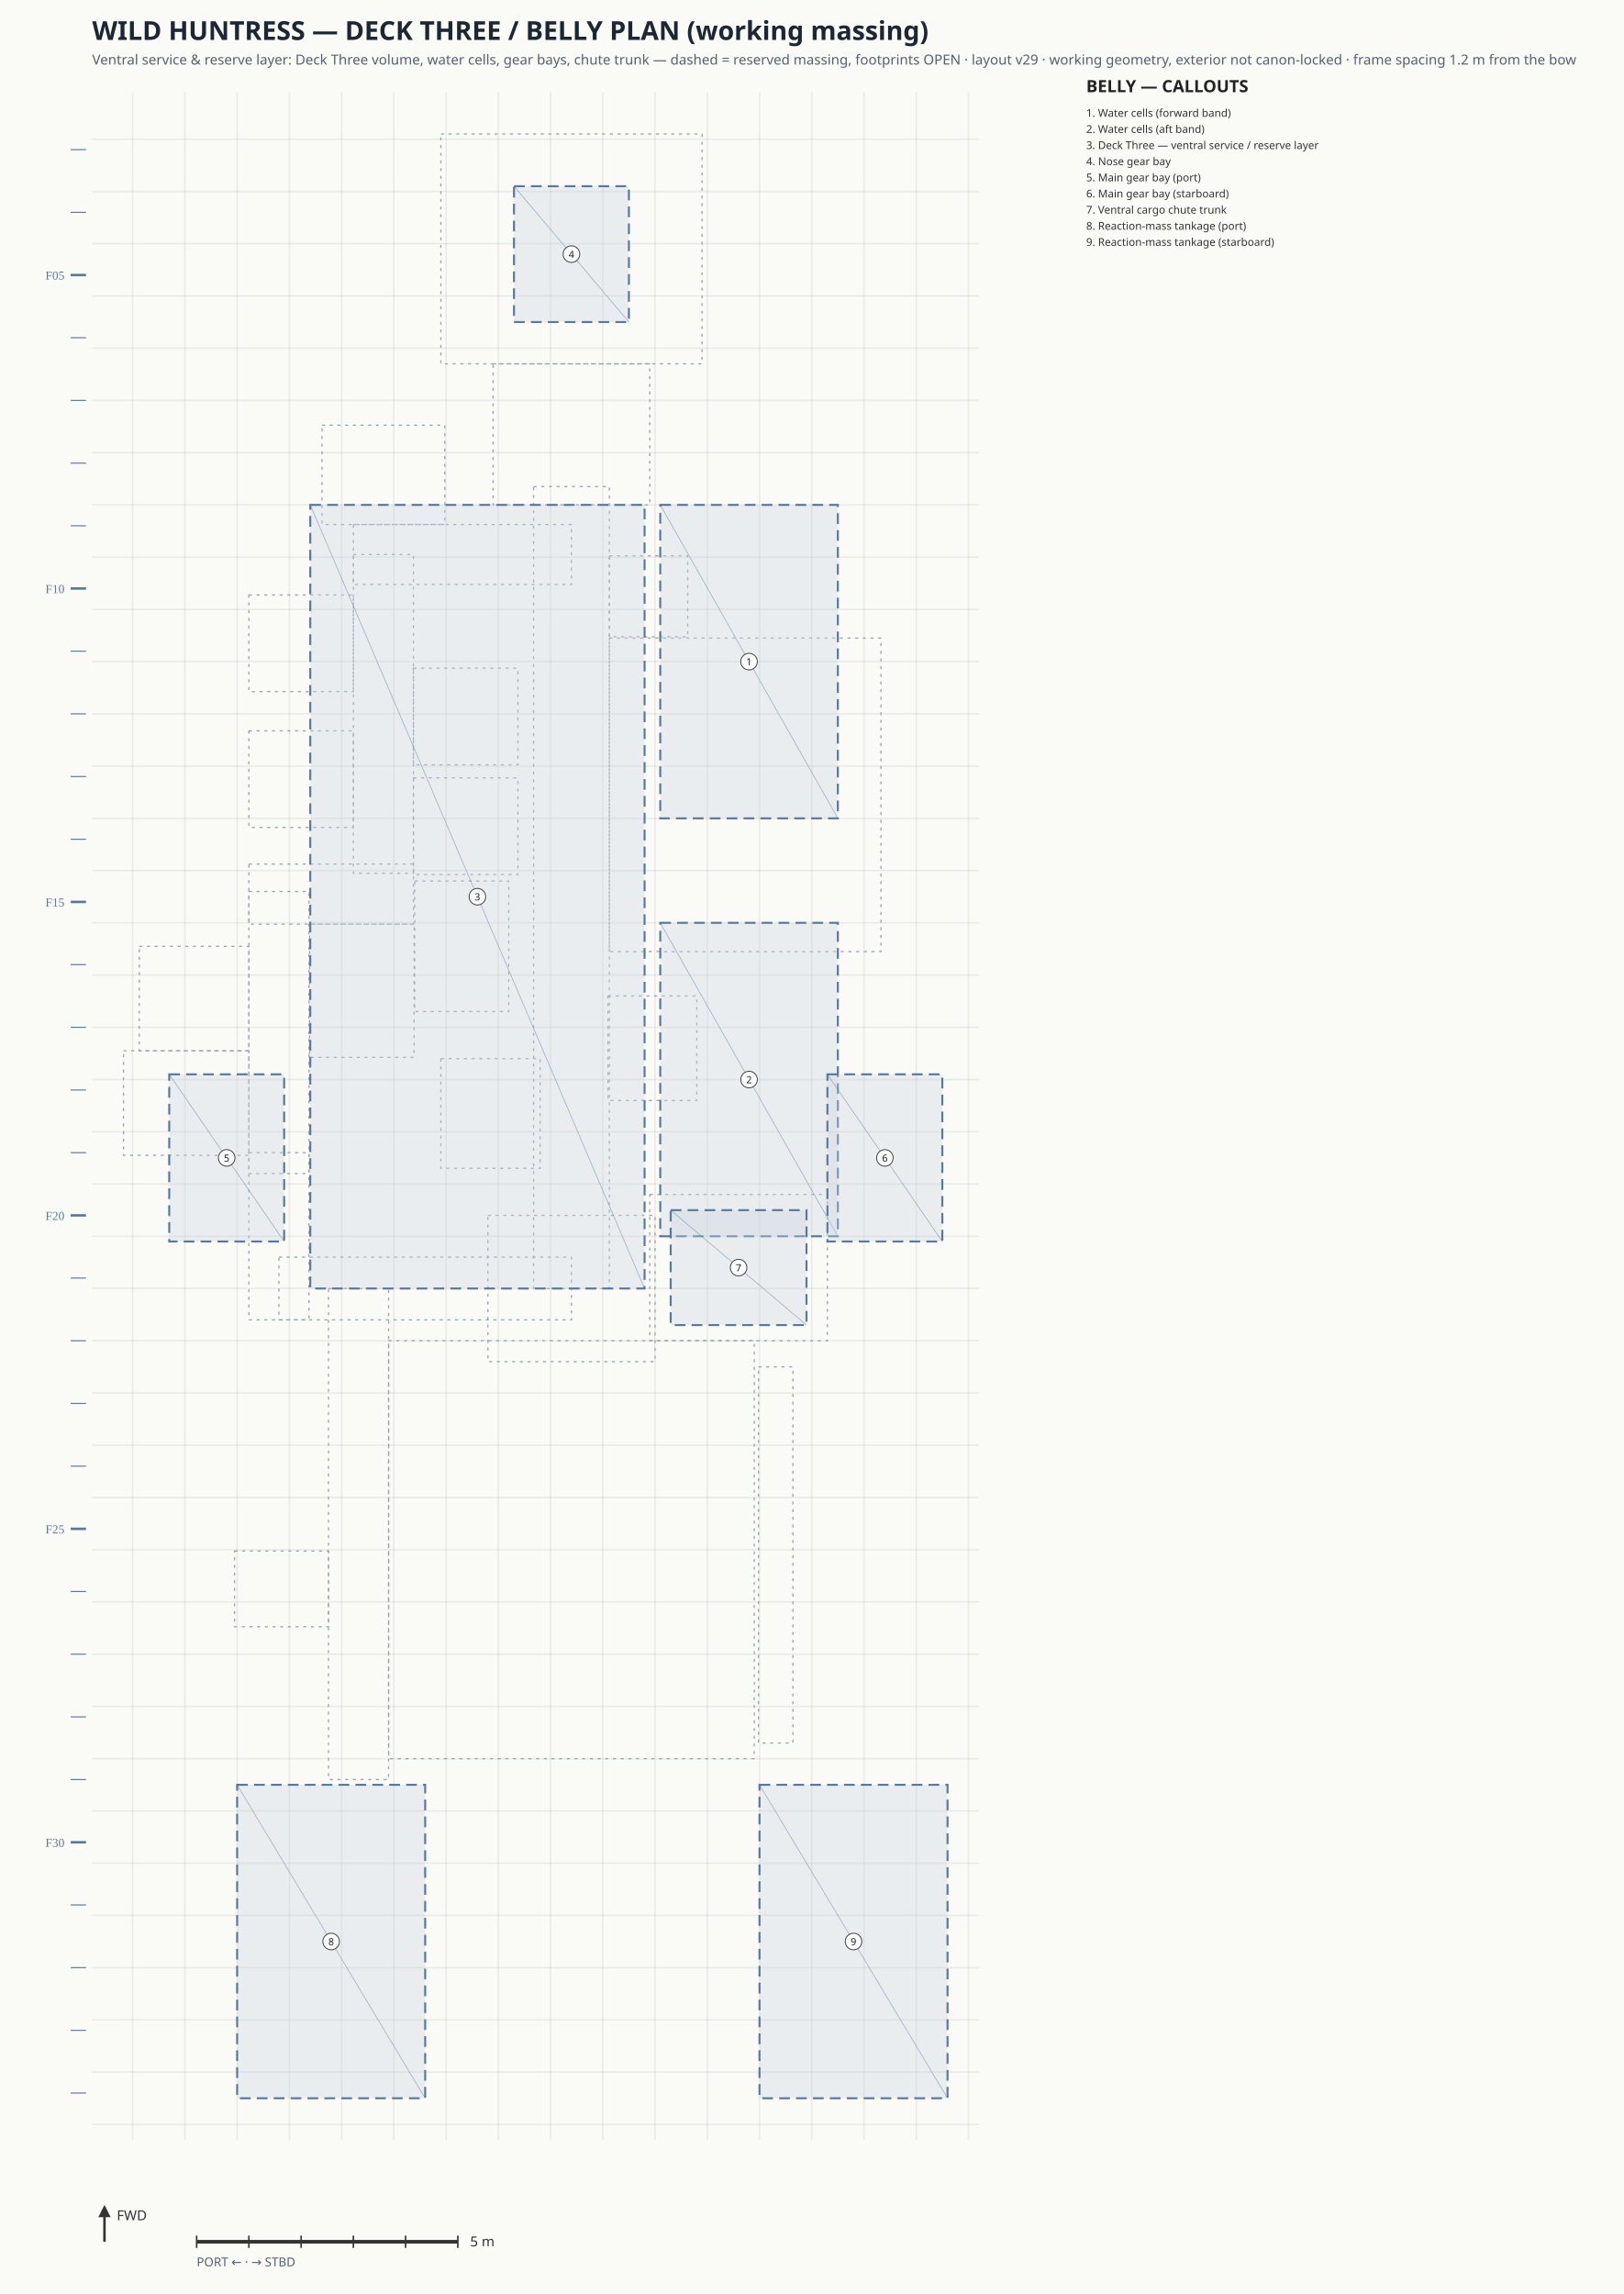
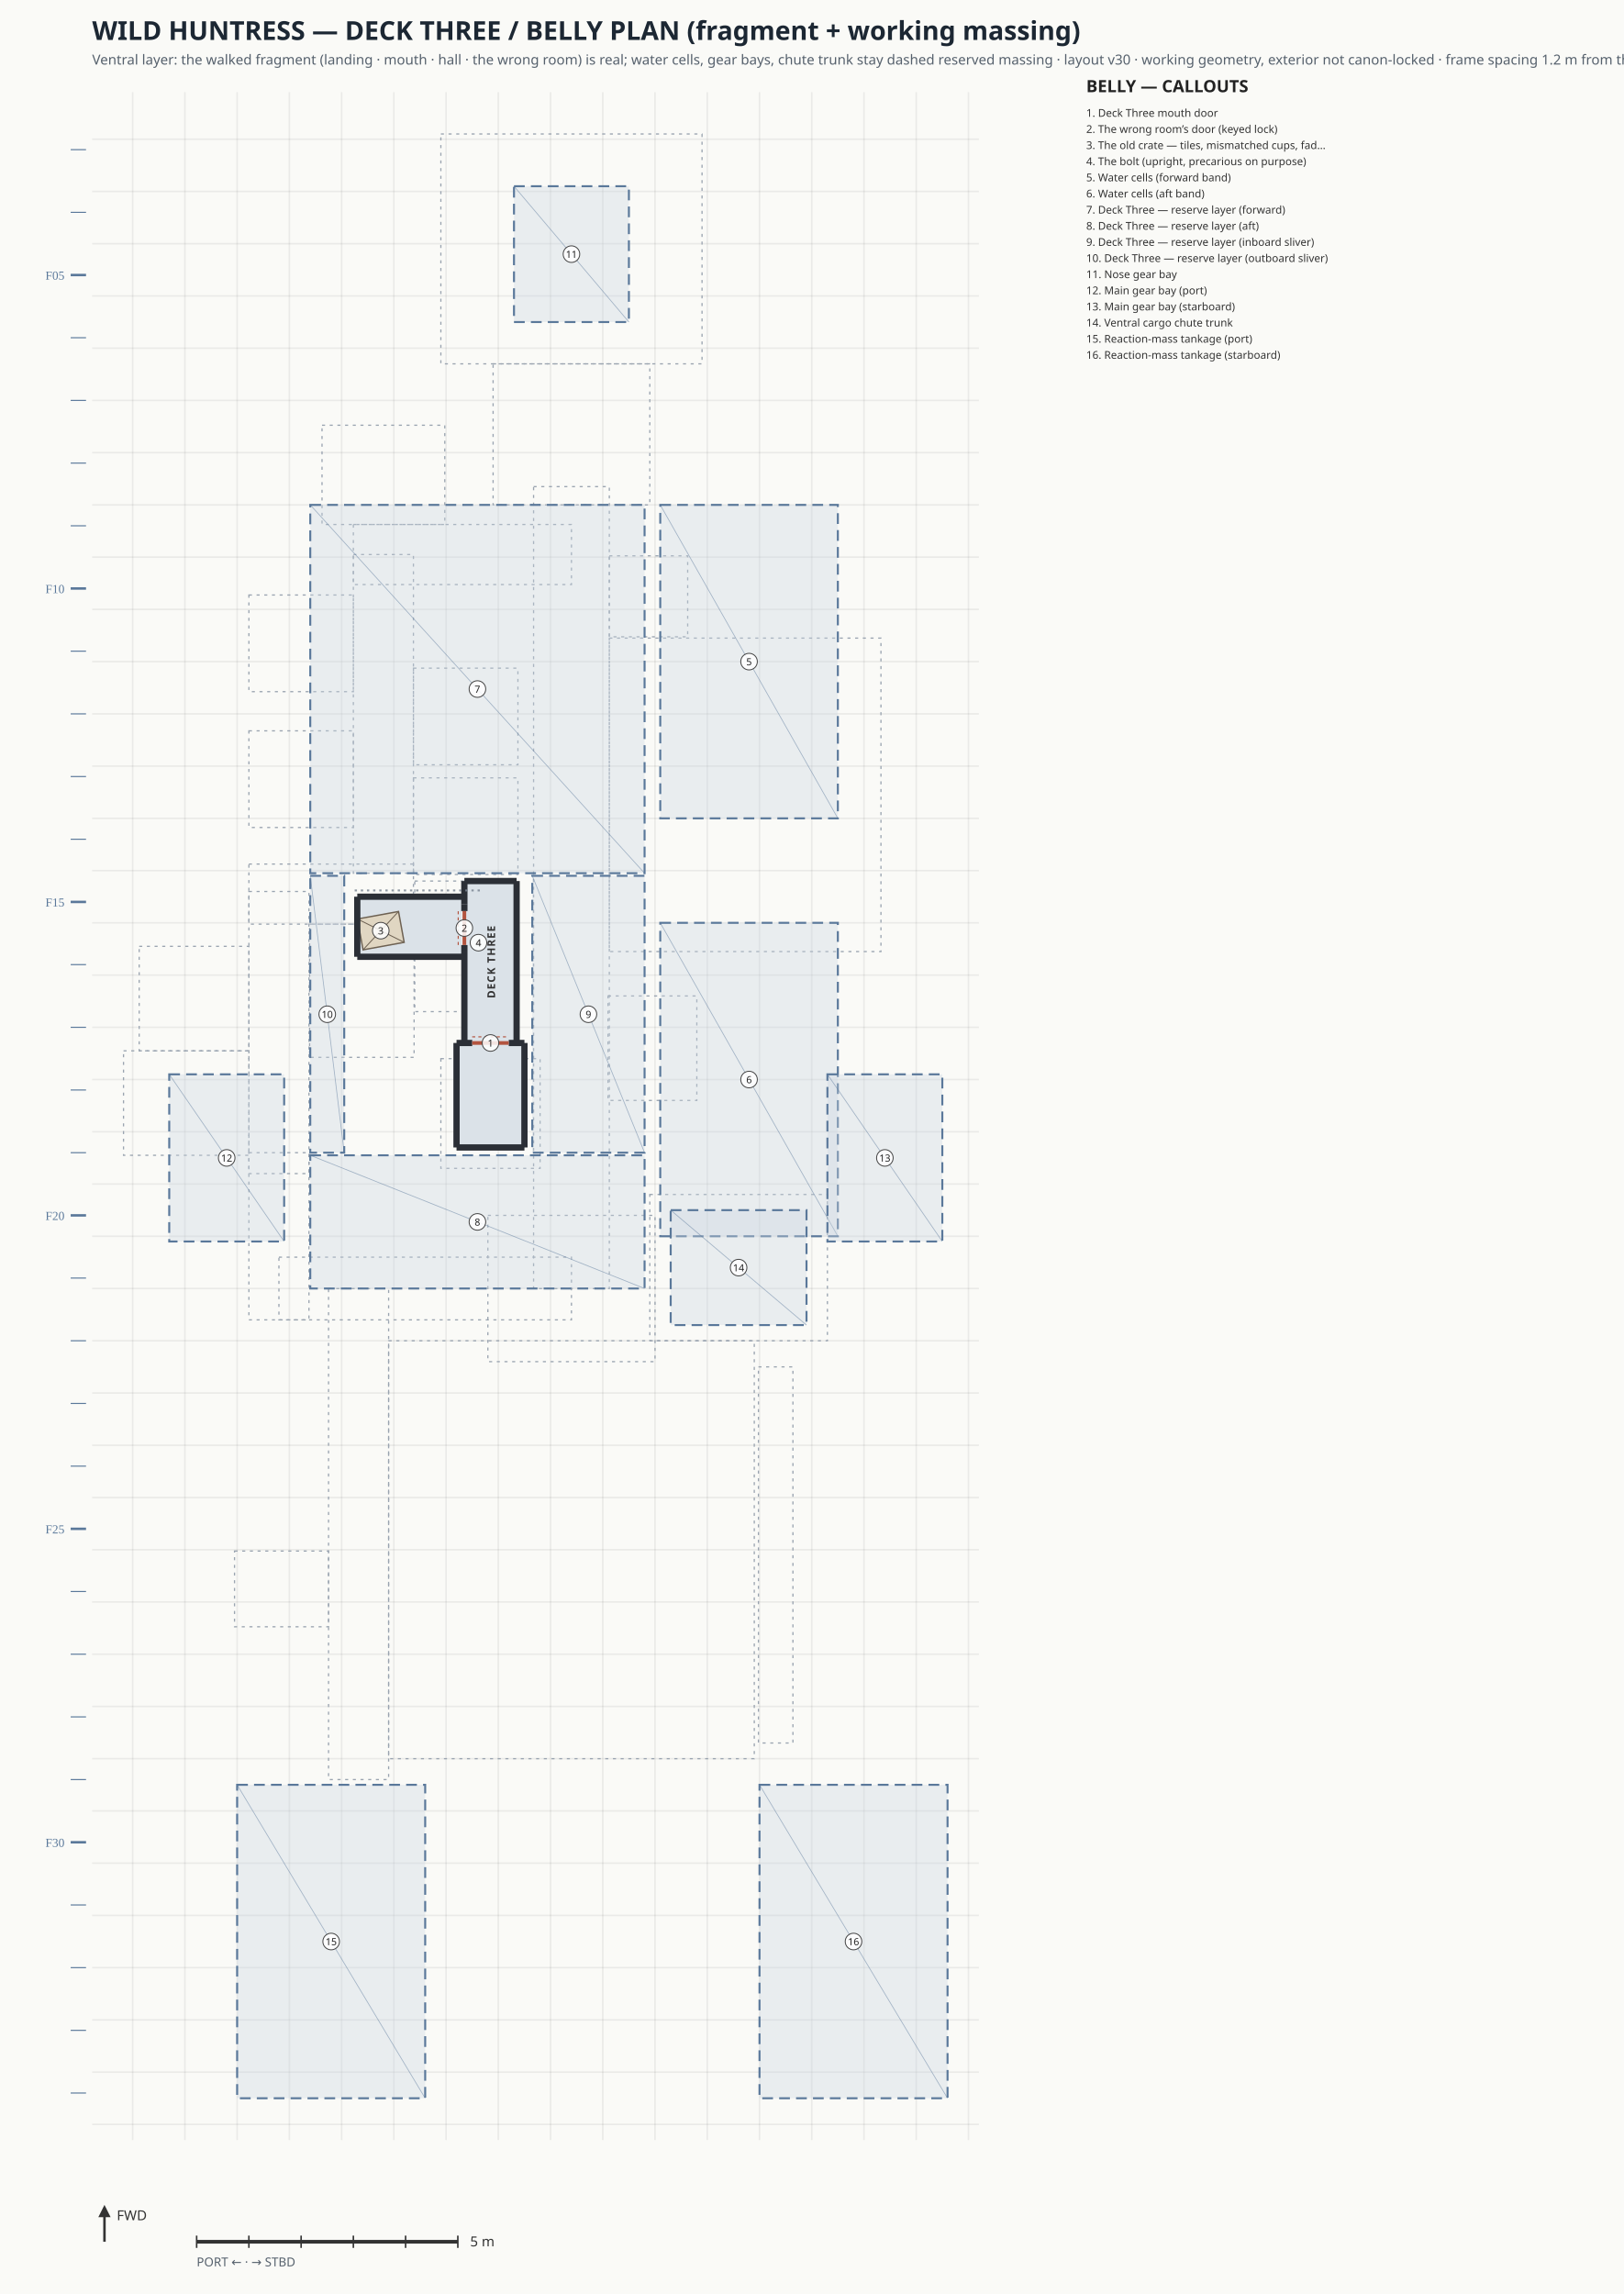
<svg xmlns="http://www.w3.org/2000/svg" width="1057" height="1493" viewBox="0 0 1057 1493">
  <rect width="1057" height="1493" fill="#fafaf7" />
-   <text x="60" y="26" font-size="17" font-weight="700" fill="#1c2733" font-family="sans-serif">WILD HUNTRESS — DECK THREE / BELLY PLAN (working massing)</text>
-   <text x="60" y="42" font-size="9" fill="#55606c" font-family="sans-serif">Ventral service &amp; reserve layer: Deck Three volume, water cells, gear bays, chute trunk — dashed = reserved massing, footprints OPEN · layout v29 · working geometry, exterior not canon-locked · frame spacing 1.2 m from the bow</text>
+   <text x="60" y="26" font-size="17" font-weight="700" fill="#1c2733" font-family="sans-serif">WILD HUNTRESS — DECK THREE / BELLY PLAN (fragment + working massing)</text>
+   <text x="60" y="42" font-size="9" fill="#55606c" font-family="sans-serif">Ventral layer: the walked fragment (landing · mouth · hall · the wrong room) is real; water cells, gear bays, chute trunk stay dashed reserved massing · layout v30 · working geometry, exterior not canon-locked · frame spacing 1.2 m from the bow</text>
  <g transform="translate(68,1459)">
    <line x1="0" y1="0" x2="0" y2="-22" stroke="#333" stroke-width="1.6" />
    <path d="M -4 -16 L 0 -24 L 4 -16 Z" fill="#333" />
    <text x="8" y="-14" font-size="9" fill="#333" font-family="sans-serif">FWD</text>
    <line x1="60" y1="0" x2="230" y2="0" stroke="#333" stroke-width="2.4" />
    <line x1="60" y1="-4" x2="60" y2="4" stroke="#333" stroke-width="1" />
    <line x1="94" y1="-4" x2="94" y2="4" stroke="#333" stroke-width="1" />
    <line x1="128" y1="-4" x2="128" y2="4" stroke="#333" stroke-width="1" />
    <line x1="162" y1="-4" x2="162" y2="4" stroke="#333" stroke-width="1" />
    <line x1="196" y1="-4" x2="196" y2="4" stroke="#333" stroke-width="1" />
    <line x1="230" y1="-4" x2="230" y2="4" stroke="#333" stroke-width="1" />
    <text x="238" y="3" font-size="9" fill="#333" font-family="sans-serif">5 m</text>
    <text x="60" y="16" font-size="8" fill="#55606c" font-family="sans-serif">PORT ← · → STBD</text>
  </g>
  <line x1="86.35" y1="60" x2="86.35" y2="1392.8" stroke="#00000010" />
  <line x1="120.35" y1="60" x2="120.35" y2="1392.8" stroke="#00000010" />
  <line x1="154.35" y1="60" x2="154.35" y2="1392.8" stroke="#00000010" />
  <line x1="188.35" y1="60" x2="188.35" y2="1392.8" stroke="#00000010" />
  <line x1="222.35" y1="60" x2="222.35" y2="1392.8" stroke="#00000010" />
  <line x1="256.35" y1="60" x2="256.35" y2="1392.8" stroke="#00000010" />
  <line x1="290.35" y1="60" x2="290.35" y2="1392.8" stroke="#00000010" />
  <line x1="324.35" y1="60" x2="324.35" y2="1392.8" stroke="#00000010" />
  <line x1="358.35" y1="60" x2="358.35" y2="1392.8" stroke="#00000010" />
  <line x1="392.35" y1="60" x2="392.35" y2="1392.8" stroke="#00000010" />
  <line x1="426.35" y1="60" x2="426.35" y2="1392.8" stroke="#00000010" />
  <line x1="460.35" y1="60" x2="460.35" y2="1392.8" stroke="#00000010" />
  <line x1="494.35" y1="60" x2="494.35" y2="1392.8" stroke="#00000010" />
  <line x1="528.35" y1="60" x2="528.35" y2="1392.8" stroke="#00000010" />
  <line x1="562.35" y1="60" x2="562.35" y2="1392.8" stroke="#00000010" />
  <line x1="596.35" y1="60" x2="596.35" y2="1392.8" stroke="#00000010" />
  <line x1="630.35" y1="60" x2="630.35" y2="1392.8" stroke="#00000010" />
  <line x1="60" y1="90.6" x2="637.15" y2="90.6" stroke="#00000010" />
  <line x1="60" y1="124.6" x2="637.15" y2="124.6" stroke="#00000010" />
  <line x1="60" y1="158.6" x2="637.15" y2="158.6" stroke="#00000010" />
  <line x1="60" y1="192.6" x2="637.15" y2="192.6" stroke="#00000010" />
  <line x1="60" y1="226.6" x2="637.15" y2="226.6" stroke="#00000010" />
  <line x1="60" y1="260.6" x2="637.15" y2="260.6" stroke="#00000010" />
  <line x1="60" y1="294.6" x2="637.15" y2="294.6" stroke="#00000010" />
  <line x1="60" y1="328.6" x2="637.15" y2="328.6" stroke="#00000010" />
  <line x1="60" y1="362.6" x2="637.15" y2="362.6" stroke="#00000010" />
  <line x1="60" y1="396.6" x2="637.15" y2="396.6" stroke="#00000010" />
  <line x1="60" y1="430.6" x2="637.15" y2="430.6" stroke="#00000010" />
  <line x1="60" y1="464.6" x2="637.15" y2="464.6" stroke="#00000010" />
  <line x1="60" y1="498.6" x2="637.15" y2="498.6" stroke="#00000010" />
  <line x1="60" y1="532.6" x2="637.15" y2="532.6" stroke="#00000010" />
  <line x1="60" y1="566.6" x2="637.15" y2="566.6" stroke="#00000010" />
  <line x1="60" y1="600.6" x2="637.15" y2="600.6" stroke="#00000010" />
  <line x1="60" y1="634.6" x2="637.15" y2="634.6" stroke="#00000010" />
  <line x1="60" y1="668.6" x2="637.15" y2="668.6" stroke="#00000010" />
  <line x1="60" y1="702.6" x2="637.15" y2="702.6" stroke="#00000010" />
  <line x1="60" y1="736.6" x2="637.15" y2="736.6" stroke="#00000010" />
  <line x1="60" y1="770.6" x2="637.15" y2="770.6" stroke="#00000010" />
  <line x1="60" y1="804.6" x2="637.15" y2="804.6" stroke="#00000010" />
  <line x1="60" y1="838.6" x2="637.15" y2="838.6" stroke="#00000010" />
  <line x1="60" y1="872.6" x2="637.15" y2="872.6" stroke="#00000010" />
  <line x1="60" y1="906.6" x2="637.15" y2="906.6" stroke="#00000010" />
  <line x1="60" y1="940.6" x2="637.15" y2="940.6" stroke="#00000010" />
  <line x1="60" y1="974.6" x2="637.15" y2="974.6" stroke="#00000010" />
  <line x1="60" y1="1008.6" x2="637.15" y2="1008.6" stroke="#00000010" />
  <line x1="60" y1="1042.6" x2="637.15" y2="1042.6" stroke="#00000010" />
  <line x1="60" y1="1076.6" x2="637.15" y2="1076.6" stroke="#00000010" />
  <line x1="60" y1="1110.6" x2="637.15" y2="1110.6" stroke="#00000010" />
  <line x1="60" y1="1144.6" x2="637.15" y2="1144.6" stroke="#00000010" />
  <line x1="60" y1="1178.6" x2="637.15" y2="1178.6" stroke="#00000010" />
  <line x1="60" y1="1212.6" x2="637.15" y2="1212.6" stroke="#00000010" />
  <line x1="60" y1="1246.6" x2="637.15" y2="1246.6" stroke="#00000010" />
  <line x1="60" y1="1280.6" x2="637.15" y2="1280.6" stroke="#00000010" />
  <line x1="60" y1="1314.6" x2="637.15" y2="1314.6" stroke="#00000010" />
  <line x1="60" y1="1348.6" x2="637.15" y2="1348.6" stroke="#00000010" />
  <line x1="60" y1="1382.6" x2="637.15" y2="1382.6" stroke="#00000010" />
  <line x1="46" y1="97.4" x2="56" y2="97.4" stroke="#5a789a" stroke-width="0.7" />
  <line x1="46" y1="138.2" x2="56" y2="138.2" stroke="#5a789a" stroke-width="0.7" />
  <line x1="46" y1="179" x2="56" y2="179" stroke="#5a789a" stroke-width="1.6" />
  <text x="42" y="182" font-size="8" fill="#5a789a" text-anchor="end">F05</text>
  <line x1="46" y1="219.8" x2="56" y2="219.8" stroke="#5a789a" stroke-width="0.7" />
  <line x1="46" y1="260.6" x2="56" y2="260.6" stroke="#5a789a" stroke-width="0.7" />
  <line x1="46" y1="301.4" x2="56" y2="301.4" stroke="#5a789a" stroke-width="0.7" />
  <line x1="46" y1="342.2" x2="56" y2="342.2" stroke="#5a789a" stroke-width="0.7" />
  <line x1="46" y1="383" x2="56" y2="383" stroke="#5a789a" stroke-width="1.6" />
  <text x="42" y="386" font-size="8" fill="#5a789a" text-anchor="end">F10</text>
  <line x1="46" y1="423.8" x2="56" y2="423.8" stroke="#5a789a" stroke-width="0.7" />
  <line x1="46" y1="464.6" x2="56" y2="464.6" stroke="#5a789a" stroke-width="0.7" />
  <line x1="46" y1="505.4" x2="56" y2="505.4" stroke="#5a789a" stroke-width="0.7" />
  <line x1="46" y1="546.2" x2="56" y2="546.2" stroke="#5a789a" stroke-width="0.7" />
  <line x1="46" y1="587" x2="56" y2="587" stroke="#5a789a" stroke-width="1.6" />
  <text x="42" y="590" font-size="8" fill="#5a789a" text-anchor="end">F15</text>
  <line x1="46" y1="627.8" x2="56" y2="627.8" stroke="#5a789a" stroke-width="0.7" />
  <line x1="46" y1="668.6" x2="56" y2="668.6" stroke="#5a789a" stroke-width="0.7" />
  <line x1="46" y1="709.4" x2="56" y2="709.4" stroke="#5a789a" stroke-width="0.7" />
  <line x1="46" y1="750.2" x2="56" y2="750.2" stroke="#5a789a" stroke-width="0.7" />
  <line x1="46" y1="791" x2="56" y2="791" stroke="#5a789a" stroke-width="1.6" />
  <text x="42" y="794" font-size="8" fill="#5a789a" text-anchor="end">F20</text>
  <line x1="46" y1="831.8" x2="56" y2="831.8" stroke="#5a789a" stroke-width="0.7" />
  <line x1="46" y1="872.6" x2="56" y2="872.6" stroke="#5a789a" stroke-width="0.7" />
  <line x1="46" y1="913.4" x2="56" y2="913.4" stroke="#5a789a" stroke-width="0.7" />
  <line x1="46" y1="954.2" x2="56" y2="954.2" stroke="#5a789a" stroke-width="0.7" />
  <line x1="46" y1="995" x2="56" y2="995" stroke="#5a789a" stroke-width="1.6" />
  <text x="42" y="998" font-size="8" fill="#5a789a" text-anchor="end">F25</text>
  <line x1="46" y1="1035.8" x2="56" y2="1035.8" stroke="#5a789a" stroke-width="0.7" />
  <line x1="46" y1="1076.6" x2="56" y2="1076.6" stroke="#5a789a" stroke-width="0.7" />
  <line x1="46" y1="1117.4" x2="56" y2="1117.4" stroke="#5a789a" stroke-width="0.7" />
  <line x1="46" y1="1158.2" x2="56" y2="1158.2" stroke="#5a789a" stroke-width="0.7" />
  <line x1="46" y1="1199" x2="56" y2="1199" stroke="#5a789a" stroke-width="1.6" />
  <text x="42" y="1202" font-size="8" fill="#5a789a" text-anchor="end">F30</text>
  <line x1="46" y1="1239.8" x2="56" y2="1239.8" stroke="#5a789a" stroke-width="0.7" />
  <line x1="46" y1="1280.6" x2="56" y2="1280.6" stroke="#5a789a" stroke-width="0.7" />
  <line x1="46" y1="1321.4" x2="56" y2="1321.4" stroke="#5a789a" stroke-width="0.7" />
  <line x1="46" y1="1362.2" x2="56" y2="1362.2" stroke="#5a789a" stroke-width="0.7" />
  <rect x="320.95" y="236.8" width="102" height="91.8" fill="none" stroke="#9aa4b0" stroke-dasharray="2 3" stroke-width="0.8" transform="rotate(0 371.95 282.7)" />
  <rect x="286.95" y="87.2" width="170" height="149.6" fill="none" stroke="#9aa4b0" stroke-dasharray="2 3" stroke-width="0.8" transform="rotate(0 371.95 162)" />
  <rect x="347.3" y="316.7" width="49.3" height="521.9" fill="none" stroke="#9aa4b0" stroke-dasharray="2 3" stroke-width="0.8" transform="rotate(0 371.95 577.65)" />
  <rect x="396.6" y="361.75" width="51" height="52.7" fill="none" stroke="#9aa4b0" stroke-dasharray="2 3" stroke-width="0.8" transform="rotate(0 422.1 388.1)" />
  <rect x="230" y="341.35" width="141.95" height="39.1" fill="none" stroke="#9aa4b0" stroke-dasharray="2 3" stroke-width="0.8" transform="rotate(0 300.975 360.9)" />
  <rect x="230" y="360.9" width="39.1" height="207.4" fill="none" stroke="#9aa4b0" stroke-dasharray="2 3" stroke-width="0.8" transform="rotate(0 249.55 464.6)" />
  <rect x="209.6" y="276.75" width="79.9" height="64.6" fill="none" stroke="#9aa4b0" stroke-dasharray="2 3" stroke-width="0.8" transform="rotate(0 249.55 309.05)" />
  <rect x="162" y="387.25" width="68" height="62.9" fill="none" stroke="#9aa4b0" stroke-dasharray="2 3" stroke-width="0.8" transform="rotate(0 196 418.7)" />
  <rect x="269.1" y="434.85" width="68" height="62.9" fill="none" stroke="#9aa4b0" stroke-dasharray="2 3" stroke-width="0.8" transform="rotate(0 303.1 466.3)" />
  <rect x="162" y="475.65" width="68" height="62.9" fill="none" stroke="#9aa4b0" stroke-dasharray="2 3" stroke-width="0.8" transform="rotate(0 196 507.1)" />
  <rect x="269.1" y="506.25" width="68" height="62.9" fill="none" stroke="#9aa4b0" stroke-dasharray="2 3" stroke-width="0.8" transform="rotate(0 303.1 537.7)" />
  <rect x="162" y="562.35" width="107.1" height="39.1" fill="none" stroke="#9aa4b0" stroke-dasharray="2 3" stroke-width="0.8" transform="rotate(0 215.55 581.9)" />
  <rect x="162" y="580.2" width="39.1" height="183.6" fill="none" stroke="#9aa4b0" stroke-dasharray="2 3" stroke-width="0.8" transform="rotate(0 181.55 672)" />
  <rect x="269.95" y="573.4" width="61.2" height="85" fill="none" stroke="#9aa4b0" stroke-dasharray="2 3" stroke-width="0.8" transform="rotate(0 300.55 615.9)" />
  <rect x="201.525" y="601.45" width="68" height="86.7" fill="none" stroke="#9aa4b0" stroke-dasharray="2 3" stroke-width="0.8" transform="rotate(0 235.525 644.8)" />
  <rect x="90.6" y="615.9" width="71.4" height="68" fill="none" stroke="#9aa4b0" stroke-dasharray="2 3" stroke-width="0.8" transform="rotate(0 126.3 649.9)" />
  <rect x="80.4" y="683.9" width="81.6" height="68" fill="none" stroke="#9aa4b0" stroke-dasharray="2 3" stroke-width="0.8" transform="rotate(0 121.2 717.9)" />
  <rect x="162" y="750.2" width="39.1" height="108.8" fill="none" stroke="#9aa4b0" stroke-dasharray="2 3" stroke-width="0.8" transform="rotate(0 181.55 804.6)" />
  <rect x="181.55" y="818.2" width="190.4" height="40.8" fill="none" stroke="#9aa4b0" stroke-dasharray="2 3" stroke-width="0.8" transform="rotate(0 276.75 838.6)" />
  <rect x="396.6" y="415.3" width="176.8" height="204" fill="none" stroke="#9aa4b0" stroke-dasharray="2 3" stroke-width="0.8" transform="rotate(0 485 517.3)" />
  <rect x="395.75" y="648.2" width="57.8" height="68" fill="none" stroke="#9aa4b0" stroke-dasharray="2 3" stroke-width="0.8" transform="rotate(0 424.65 682.2)" />
  <rect x="286.95" y="689" width="64.6" height="71.4" fill="none" stroke="#9aa4b0" stroke-dasharray="2 3" stroke-width="0.8" transform="rotate(0 319.25 724.7)" />
  <rect x="317.55" y="791" width="108.8" height="95.2" fill="none" stroke="#9aa4b0" stroke-dasharray="2 3" stroke-width="0.8" transform="rotate(0 371.95 838.6)" />
  <rect x="422.95" y="777.4" width="115.6" height="95.2" fill="none" stroke="#9aa4b0" stroke-dasharray="2 3" stroke-width="0.8" transform="rotate(0 480.75 825)" />
  <rect x="252.95" y="872.6" width="238" height="272" fill="none" stroke="#9aa4b0" stroke-dasharray="2 3" stroke-width="0.8" transform="rotate(0 371.95 1008.6)" />
  <rect x="493.67" y="889.6" width="22.44" height="244.8" fill="none" stroke="#9aa4b0" stroke-dasharray="2 3" stroke-width="0.8" transform="rotate(0 504.89 1012)" />
  <rect x="213.85" y="838.6" width="39.1" height="319.6" fill="none" stroke="#9aa4b0" stroke-dasharray="2 3" stroke-width="0.8" transform="rotate(0 233.4 998.4)" />
  <rect x="152.65" y="1009.45" width="61.2" height="49.3" fill="none" stroke="#9aa4b0" stroke-dasharray="2 3" stroke-width="0.8" transform="rotate(0 183.25 1034.1)" />
+   <rect x="297.15" y="678.8" width="44.2" height="68" fill="#dbe2e8" stroke="none" transform="rotate(0 319.25 712.8)" />
+   <rect x="302.25" y="573.4" width="34" height="105.4" fill="#dbe2e8" stroke="none" transform="rotate(0 319.25 626.1)" />
+   <rect x="232.55" y="583.6" width="68" height="39.1" fill="#dbe2e8" stroke="none" transform="rotate(0 266.55 603.15)" />
  <g transform="rotate(0 487.55 430.6)">
    <rect x="429.75" y="328.6" width="115.6" height="204" fill="#c9d4de" fill-opacity="0.35" stroke="#5a789a" stroke-width="1.3" stroke-dasharray="7 4" />
    <line x1="429.75" y1="328.6" x2="545.35" y2="532.6" stroke="#5a789a" stroke-width="0.5" opacity="0.5" />
  </g>
  <g transform="rotate(0 487.55 702.6)">
    <rect x="429.75" y="600.6" width="115.6" height="204" fill="#c9d4de" fill-opacity="0.35" stroke="#5a789a" stroke-width="1.3" stroke-dasharray="7 4" />
    <line x1="429.75" y1="600.6" x2="545.35" y2="804.6" stroke="#5a789a" stroke-width="0.5" opacity="0.5" />
  </g>
-   <g transform="rotate(0 310.75 583.6)">
-     <rect x="201.95" y="328.6" width="217.6" height="510" fill="#c9d4de" fill-opacity="0.35" stroke="#5a789a" stroke-width="1.3" stroke-dasharray="7 4" />
-     <line x1="201.95" y1="328.6" x2="419.55" y2="838.6" stroke="#5a789a" stroke-width="0.5" opacity="0.5" />
+   <g transform="rotate(0 310.75 448.45)">
+     <rect x="201.95" y="328.6" width="217.6" height="239.7" fill="#c9d4de" fill-opacity="0.35" stroke="#5a789a" stroke-width="1.3" stroke-dasharray="7 4" />
+     <line x1="201.95" y1="328.6" x2="419.55" y2="568.3" stroke="#5a789a" stroke-width="0.5" opacity="0.5" />
+   </g>
+   <g transform="rotate(0 310.75 795.25)">
+     <rect x="201.95" y="751.9" width="217.6" height="86.7" fill="#c9d4de" fill-opacity="0.35" stroke="#5a789a" stroke-width="1.3" stroke-dasharray="7 4" />
+     <line x1="201.95" y1="751.9" x2="419.55" y2="838.6" stroke="#5a789a" stroke-width="0.5" opacity="0.5" />
+   </g>
+   <g transform="rotate(0 383 660.1)">
+     <rect x="346.45" y="570" width="73.1" height="180.2" fill="#c9d4de" fill-opacity="0.35" stroke="#5a789a" stroke-width="1.3" stroke-dasharray="7 4" />
+     <line x1="346.45" y1="570" x2="419.55" y2="750.2" stroke="#5a789a" stroke-width="0.5" opacity="0.5" />
+   </g>
+   <g transform="rotate(0 213 660.1)">
+     <rect x="201.95" y="570" width="22.1" height="180.2" fill="#c9d4de" fill-opacity="0.35" stroke="#5a789a" stroke-width="1.3" stroke-dasharray="7 4" />
+     <line x1="201.95" y1="570" x2="224.05" y2="750.2" stroke="#5a789a" stroke-width="0.5" opacity="0.5" />
  </g>
  <g transform="rotate(0 371.95 165.4)">
    <rect x="334.55" y="121.2" width="74.8" height="88.4" fill="#c9d4de" fill-opacity="0.35" stroke="#5a789a" stroke-width="1.3" stroke-dasharray="7 4" />
    <line x1="334.55" y1="121.2" x2="409.35" y2="209.6" stroke="#5a789a" stroke-width="0.5" opacity="0.5" />
  </g>
  <g transform="rotate(0 147.55 753.6)">
    <rect x="110.15" y="699.2" width="74.8" height="108.8" fill="#c9d4de" fill-opacity="0.35" stroke="#5a789a" stroke-width="1.3" stroke-dasharray="7 4" />
    <line x1="110.15" y1="699.2" x2="184.95" y2="808" stroke="#5a789a" stroke-width="0.5" opacity="0.5" />
  </g>
  <g transform="rotate(0 575.95 753.6)">
    <rect x="538.55" y="699.2" width="74.8" height="108.8" fill="#c9d4de" fill-opacity="0.35" stroke="#5a789a" stroke-width="1.3" stroke-dasharray="7 4" />
    <line x1="538.55" y1="699.2" x2="613.35" y2="808" stroke="#5a789a" stroke-width="0.5" opacity="0.5" />
  </g>
  <g transform="rotate(0 480.75 825)">
    <rect x="436.55" y="787.6" width="88.4" height="74.8" fill="#c9d4de" fill-opacity="0.35" stroke="#5a789a" stroke-width="1.3" stroke-dasharray="7 4" />
    <line x1="436.55" y1="787.6" x2="524.95" y2="862.4" stroke="#5a789a" stroke-width="0.5" opacity="0.5" />
  </g>
  <g transform="rotate(0 215.55 1263.6)">
    <rect x="154.35" y="1161.6" width="122.4" height="204" fill="#c9d4de" fill-opacity="0.35" stroke="#5a789a" stroke-width="1.3" stroke-dasharray="7 4" />
    <line x1="154.35" y1="1161.6" x2="276.75" y2="1365.6" stroke="#5a789a" stroke-width="0.5" opacity="0.5" />
  </g>
  <g transform="rotate(0 555.55 1263.6)">
    <rect x="494.35" y="1161.6" width="122.4" height="204" fill="#c9d4de" fill-opacity="0.35" stroke="#5a789a" stroke-width="1.3" stroke-dasharray="7 4" />
    <line x1="494.35" y1="1161.6" x2="616.75" y2="1365.6" stroke="#5a789a" stroke-width="0.5" opacity="0.5" />
  </g>
+   <g transform="rotate(-10.31324 247.85 605.7)">
+     <rect x="234.25" y="595.5" width="27.2" height="20.4" fill="#e0d6c2" stroke="#6d6152" stroke-width="0.9" />
+     <line x1="234.25" y1="595.5" x2="261.45" y2="615.9" stroke="#6d6152" stroke-width="0.6" />
+     <line x1="261.45" y1="595.5" x2="234.25" y2="615.9" stroke="#6d6152" stroke-width="0.6" />
+   </g>
+   <g transform="rotate(0 311.43 613.52)">
+     <rect x="310.58" y="612.67" width="1.7" height="1.7" fill="#e0d6c2" stroke="#6d6152" stroke-width="0.9" />
+     <line x1="310.58" y1="612.67" x2="312.28" y2="614.37" stroke="#6d6152" stroke-width="0.6" />
+     <line x1="312.28" y1="612.67" x2="310.58" y2="614.37" stroke="#6d6152" stroke-width="0.6" />
+   </g>
+   <rect x="297.15" y="744.76" width="44.2" height="4.08" fill="#2b2f36" transform="rotate(0 319.25 746.8)" />
+   <rect x="263.15" y="710.76" width="68" height="4.08" fill="#2b2f36" transform="rotate(-90 297.15 712.8)" />
+   <rect x="307.35" y="710.76" width="68" height="4.08" fill="#2b2f36" transform="rotate(-90 341.35 712.8)" />
+   <g transform="rotate(0 319.25 678.8)">
+     <rect x="297.15" y="676.76" width="10.2" height="4.08" fill="#2b2f36" />
+     <rect x="331.15" y="676.76" width="10.2" height="4.08" fill="#2b2f36" />
+     <rect x="307.35" y="677.6" width="23.8" height="2.4" fill="#b3543f" />
+     <line x1="307.35" y1="674.8" x2="331.15" y2="674.8" stroke="#b3543f" stroke-width="0.7" stroke-dasharray="2 2" />
+   </g>
+   <rect x="283.55" y="624.06" width="105.4" height="4.08" fill="#2b2f36" transform="rotate(-90 336.25 626.1)" />
+   <rect x="302.25" y="571.36" width="34" height="4.08" fill="#2b2f36" transform="rotate(0 319.25 573.4)" />
+   <rect x="294.6" y="579.01" width="15.3" height="4.08" fill="#2b2f36" transform="rotate(-90 302.25 581.05)" />
+   <rect x="272.5" y="647.01" width="59.5" height="4.08" fill="#2b2f36" transform="rotate(-90 302.25 649.05)" />
+   <g transform="rotate(-90 302.25 604)">
+     <rect x="286.95" y="601.96" width="4.25" height="4.08" fill="#2b2f36" />
+     <rect x="313.3" y="601.96" width="4.25" height="4.08" fill="#2b2f36" />
+     <rect x="291.2" y="602.8" width="22.1" height="2.4" fill="#b3543f" />
+     <line x1="291.2" y1="600" x2="313.3" y2="600" stroke="#b3543f" stroke-width="0.7" stroke-dasharray="2 2" />
+   </g>
+   <rect x="232.55" y="581.56" width="68" height="4.08" fill="#2b2f36" transform="rotate(0 266.55 583.6)" />
+   <rect x="232.55" y="620.66" width="68" height="4.08" fill="#2b2f36" transform="rotate(0 266.55 622.7)" />
+   <rect x="213" y="601.11" width="39.1" height="4.08" fill="#2b2f36" transform="rotate(-90 232.55 603.15)" />
+   <line x1="271.65" y1="538.72" x2="271.65" y2="620.32" stroke="#7d8794" stroke-width="1.3" stroke-dasharray="1.5 2.5" opacity="0.85" transform="rotate(-90 271.65 579.52)" />
+   <circle cx="319.25" cy="678.8" r="5.4" fill="#ffffffd8" stroke="#444" stroke-width="0.6" />
+   <text x="319.25" y="681.2" font-size="6.4" fill="#222" text-anchor="middle" font-family="sans-serif">1</text>
+   <circle cx="302.25" cy="604" r="5.4" fill="#ffffffd8" stroke="#444" stroke-width="0.6" />
+   <text x="302.25" y="606.4" font-size="6.4" fill="#222" text-anchor="middle" font-family="sans-serif">2</text>
+   <circle cx="247.85" cy="605.7" r="5.4" fill="#ffffffd8" stroke="#444" stroke-width="0.6" />
+   <text x="247.85" y="608.1" font-size="6.4" fill="#222" text-anchor="middle" font-family="sans-serif">3</text>
+   <circle cx="311.43" cy="613.52" r="5.4" fill="#ffffffd8" stroke="#444" stroke-width="0.6" />
+   <text x="311.43" y="615.92" font-size="6.4" fill="#222" text-anchor="middle" font-family="sans-serif">4</text>
  <circle cx="487.55" cy="430.6" r="5.4" fill="#ffffffd8" stroke="#444" stroke-width="0.6" />
-   <text x="487.55" y="433" font-size="6.4" fill="#222" text-anchor="middle" font-family="sans-serif">1</text>
+   <text x="487.55" y="433" font-size="6.4" fill="#222" text-anchor="middle" font-family="sans-serif">5</text>
  <circle cx="487.55" cy="702.6" r="5.4" fill="#ffffffd8" stroke="#444" stroke-width="0.6" />
-   <text x="487.55" y="705" font-size="6.4" fill="#222" text-anchor="middle" font-family="sans-serif">2</text>
-   <circle cx="310.75" cy="583.6" r="5.4" fill="#ffffffd8" stroke="#444" stroke-width="0.6" />
-   <text x="310.75" y="586" font-size="6.4" fill="#222" text-anchor="middle" font-family="sans-serif">3</text>
+   <text x="487.55" y="705" font-size="6.4" fill="#222" text-anchor="middle" font-family="sans-serif">6</text>
+   <circle cx="310.75" cy="448.45" r="5.4" fill="#ffffffd8" stroke="#444" stroke-width="0.6" />
+   <text x="310.75" y="450.85" font-size="6.4" fill="#222" text-anchor="middle" font-family="sans-serif">7</text>
+   <circle cx="310.75" cy="795.25" r="5.4" fill="#ffffffd8" stroke="#444" stroke-width="0.6" />
+   <text x="310.75" y="797.65" font-size="6.4" fill="#222" text-anchor="middle" font-family="sans-serif">8</text>
+   <circle cx="383" cy="660.1" r="5.4" fill="#ffffffd8" stroke="#444" stroke-width="0.6" />
+   <text x="383" y="662.5" font-size="6.4" fill="#222" text-anchor="middle" font-family="sans-serif">9</text>
+   <circle cx="213" cy="660.1" r="5.4" fill="#ffffffd8" stroke="#444" stroke-width="0.6" />
+   <text x="213" y="662.5" font-size="6.4" fill="#222" text-anchor="middle" font-family="sans-serif">10</text>
  <circle cx="371.95" cy="165.4" r="5.4" fill="#ffffffd8" stroke="#444" stroke-width="0.6" />
-   <text x="371.95" y="167.8" font-size="6.4" fill="#222" text-anchor="middle" font-family="sans-serif">4</text>
+   <text x="371.95" y="167.8" font-size="6.4" fill="#222" text-anchor="middle" font-family="sans-serif">11</text>
  <circle cx="147.55" cy="753.6" r="5.4" fill="#ffffffd8" stroke="#444" stroke-width="0.6" />
-   <text x="147.55" y="756" font-size="6.4" fill="#222" text-anchor="middle" font-family="sans-serif">5</text>
+   <text x="147.55" y="756" font-size="6.4" fill="#222" text-anchor="middle" font-family="sans-serif">12</text>
  <circle cx="575.95" cy="753.6" r="5.4" fill="#ffffffd8" stroke="#444" stroke-width="0.6" />
-   <text x="575.95" y="756" font-size="6.4" fill="#222" text-anchor="middle" font-family="sans-serif">6</text>
+   <text x="575.95" y="756" font-size="6.4" fill="#222" text-anchor="middle" font-family="sans-serif">13</text>
  <circle cx="480.75" cy="825" r="5.4" fill="#ffffffd8" stroke="#444" stroke-width="0.6" />
-   <text x="480.75" y="827.4" font-size="6.4" fill="#222" text-anchor="middle" font-family="sans-serif">7</text>
+   <text x="480.75" y="827.4" font-size="6.4" fill="#222" text-anchor="middle" font-family="sans-serif">14</text>
  <circle cx="215.55" cy="1263.6" r="5.4" fill="#ffffffd8" stroke="#444" stroke-width="0.6" />
-   <text x="215.55" y="1266" font-size="6.4" fill="#222" text-anchor="middle" font-family="sans-serif">8</text>
+   <text x="215.55" y="1266" font-size="6.4" fill="#222" text-anchor="middle" font-family="sans-serif">15</text>
  <circle cx="555.55" cy="1263.6" r="5.4" fill="#ffffffd8" stroke="#444" stroke-width="0.6" />
-   <text x="555.55" y="1266" font-size="6.4" fill="#222" text-anchor="middle" font-family="sans-serif">9</text>
+   <text x="555.55" y="1266" font-size="6.4" fill="#222" text-anchor="middle" font-family="sans-serif">16</text>
+   <text x="319.25" y="629.1" font-size="7" fill="#333" text-anchor="middle" font-family="sans-serif" font-weight="600" letter-spacing="0.6" transform="rotate(-90 319.25 626.1)">DECK THREE</text>
  <text x="707" y="60" font-size="11" font-weight="700" fill="#222" font-family="sans-serif">BELLY — CALLOUTS</text>
-   <text x="707" y="76" font-size="7" fill="#333" font-family="sans-serif">1. Water cells (forward band)</text>
-   <text x="707" y="86.5" font-size="7" fill="#333" font-family="sans-serif">2. Water cells (aft band)</text>
-   <text x="707" y="97" font-size="7" fill="#333" font-family="sans-serif">3. Deck Three — ventral service / reserve layer</text>
-   <text x="707" y="107.5" font-size="7" fill="#333" font-family="sans-serif">4. Nose gear bay</text>
-   <text x="707" y="118" font-size="7" fill="#333" font-family="sans-serif">5. Main gear bay (port)</text>
-   <text x="707" y="128.5" font-size="7" fill="#333" font-family="sans-serif">6. Main gear bay (starboard)</text>
-   <text x="707" y="139" font-size="7" fill="#333" font-family="sans-serif">7. Ventral cargo chute trunk</text>
-   <text x="707" y="149.5" font-size="7" fill="#333" font-family="sans-serif">8. Reaction-mass tankage (port)</text>
-   <text x="707" y="160" font-size="7" fill="#333" font-family="sans-serif">9. Reaction-mass tankage (starboard)</text>
+   <text x="707" y="76" font-size="7" fill="#333" font-family="sans-serif">1. Deck Three mouth door</text>
+   <text x="707" y="86.5" font-size="7" fill="#333" font-family="sans-serif">2. The wrong room’s door (keyed lock)</text>
+   <text x="707" y="97" font-size="7" fill="#333" font-family="sans-serif">3. The old crate — tiles, mismatched cups, fad…</text>
+   <text x="707" y="107.5" font-size="7" fill="#333" font-family="sans-serif">4. The bolt (upright, precarious on purpose)</text>
+   <text x="707" y="118" font-size="7" fill="#333" font-family="sans-serif">5. Water cells (forward band)</text>
+   <text x="707" y="128.5" font-size="7" fill="#333" font-family="sans-serif">6. Water cells (aft band)</text>
+   <text x="707" y="139" font-size="7" fill="#333" font-family="sans-serif">7. Deck Three — reserve layer (forward)</text>
+   <text x="707" y="149.5" font-size="7" fill="#333" font-family="sans-serif">8. Deck Three — reserve layer (aft)</text>
+   <text x="707" y="160" font-size="7" fill="#333" font-family="sans-serif">9. Deck Three — reserve layer (inboard sliver)</text>
+   <text x="707" y="170.5" font-size="7" fill="#333" font-family="sans-serif">10. Deck Three — reserve layer (outboard sliver)</text>
+   <text x="707" y="181" font-size="7" fill="#333" font-family="sans-serif">11. Nose gear bay</text>
+   <text x="707" y="191.5" font-size="7" fill="#333" font-family="sans-serif">12. Main gear bay (port)</text>
+   <text x="707" y="202" font-size="7" fill="#333" font-family="sans-serif">13. Main gear bay (starboard)</text>
+   <text x="707" y="212.5" font-size="7" fill="#333" font-family="sans-serif">14. Ventral cargo chute trunk</text>
+   <text x="707" y="223" font-size="7" fill="#333" font-family="sans-serif">15. Reaction-mass tankage (port)</text>
+   <text x="707" y="233.5" font-size="7" fill="#333" font-family="sans-serif">16. Reaction-mass tankage (starboard)</text>
</svg>
